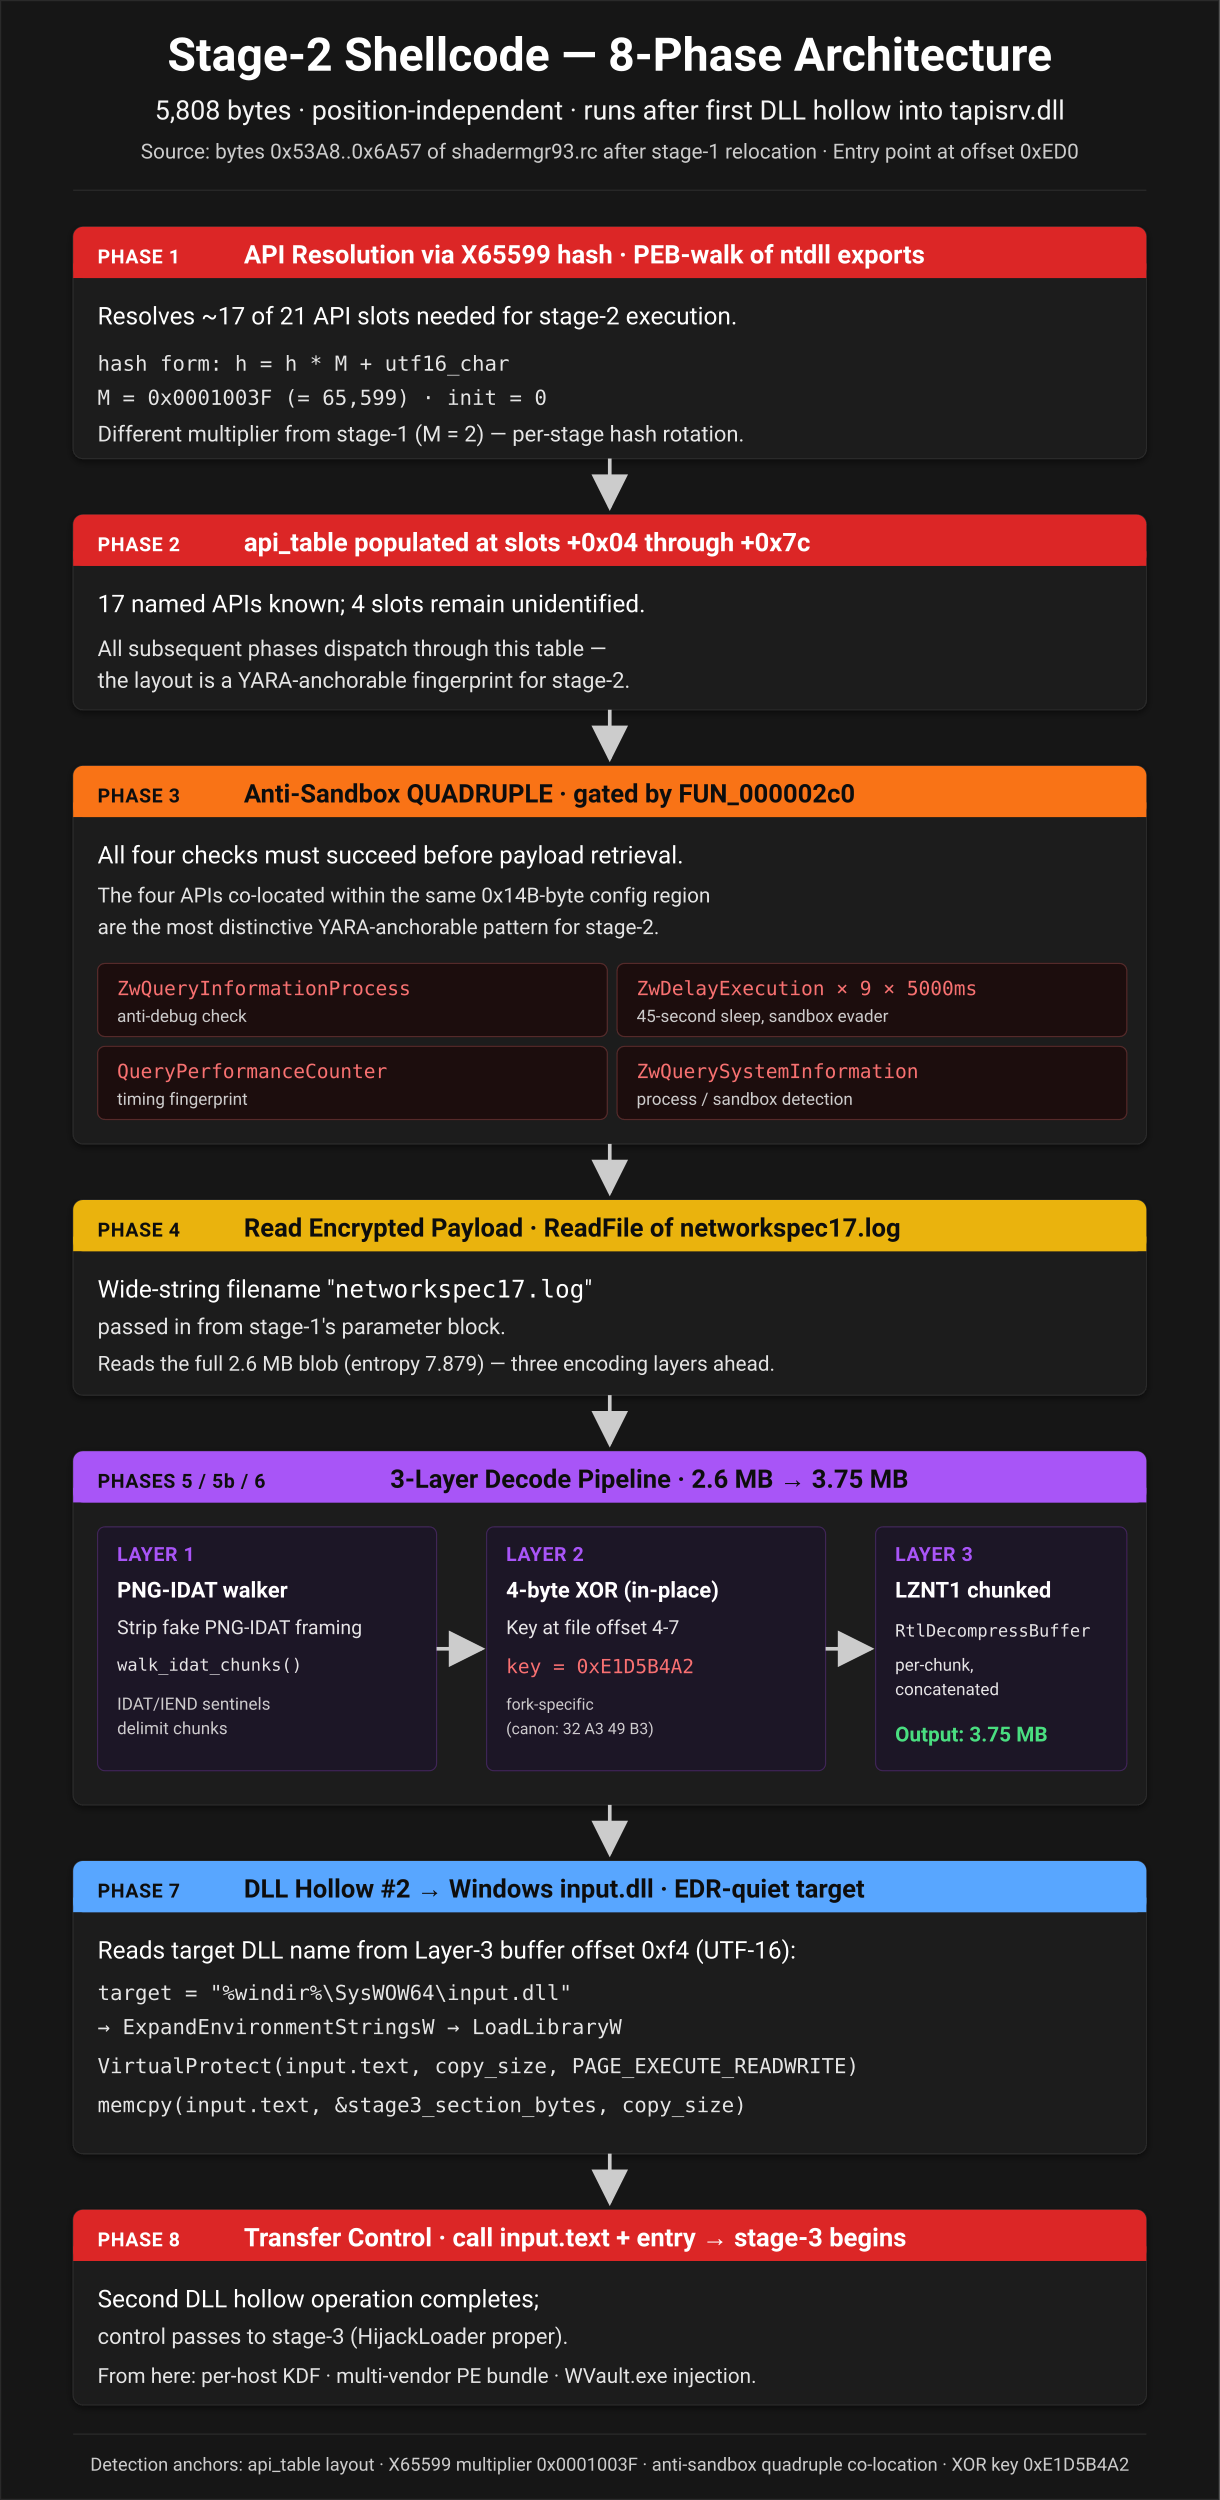
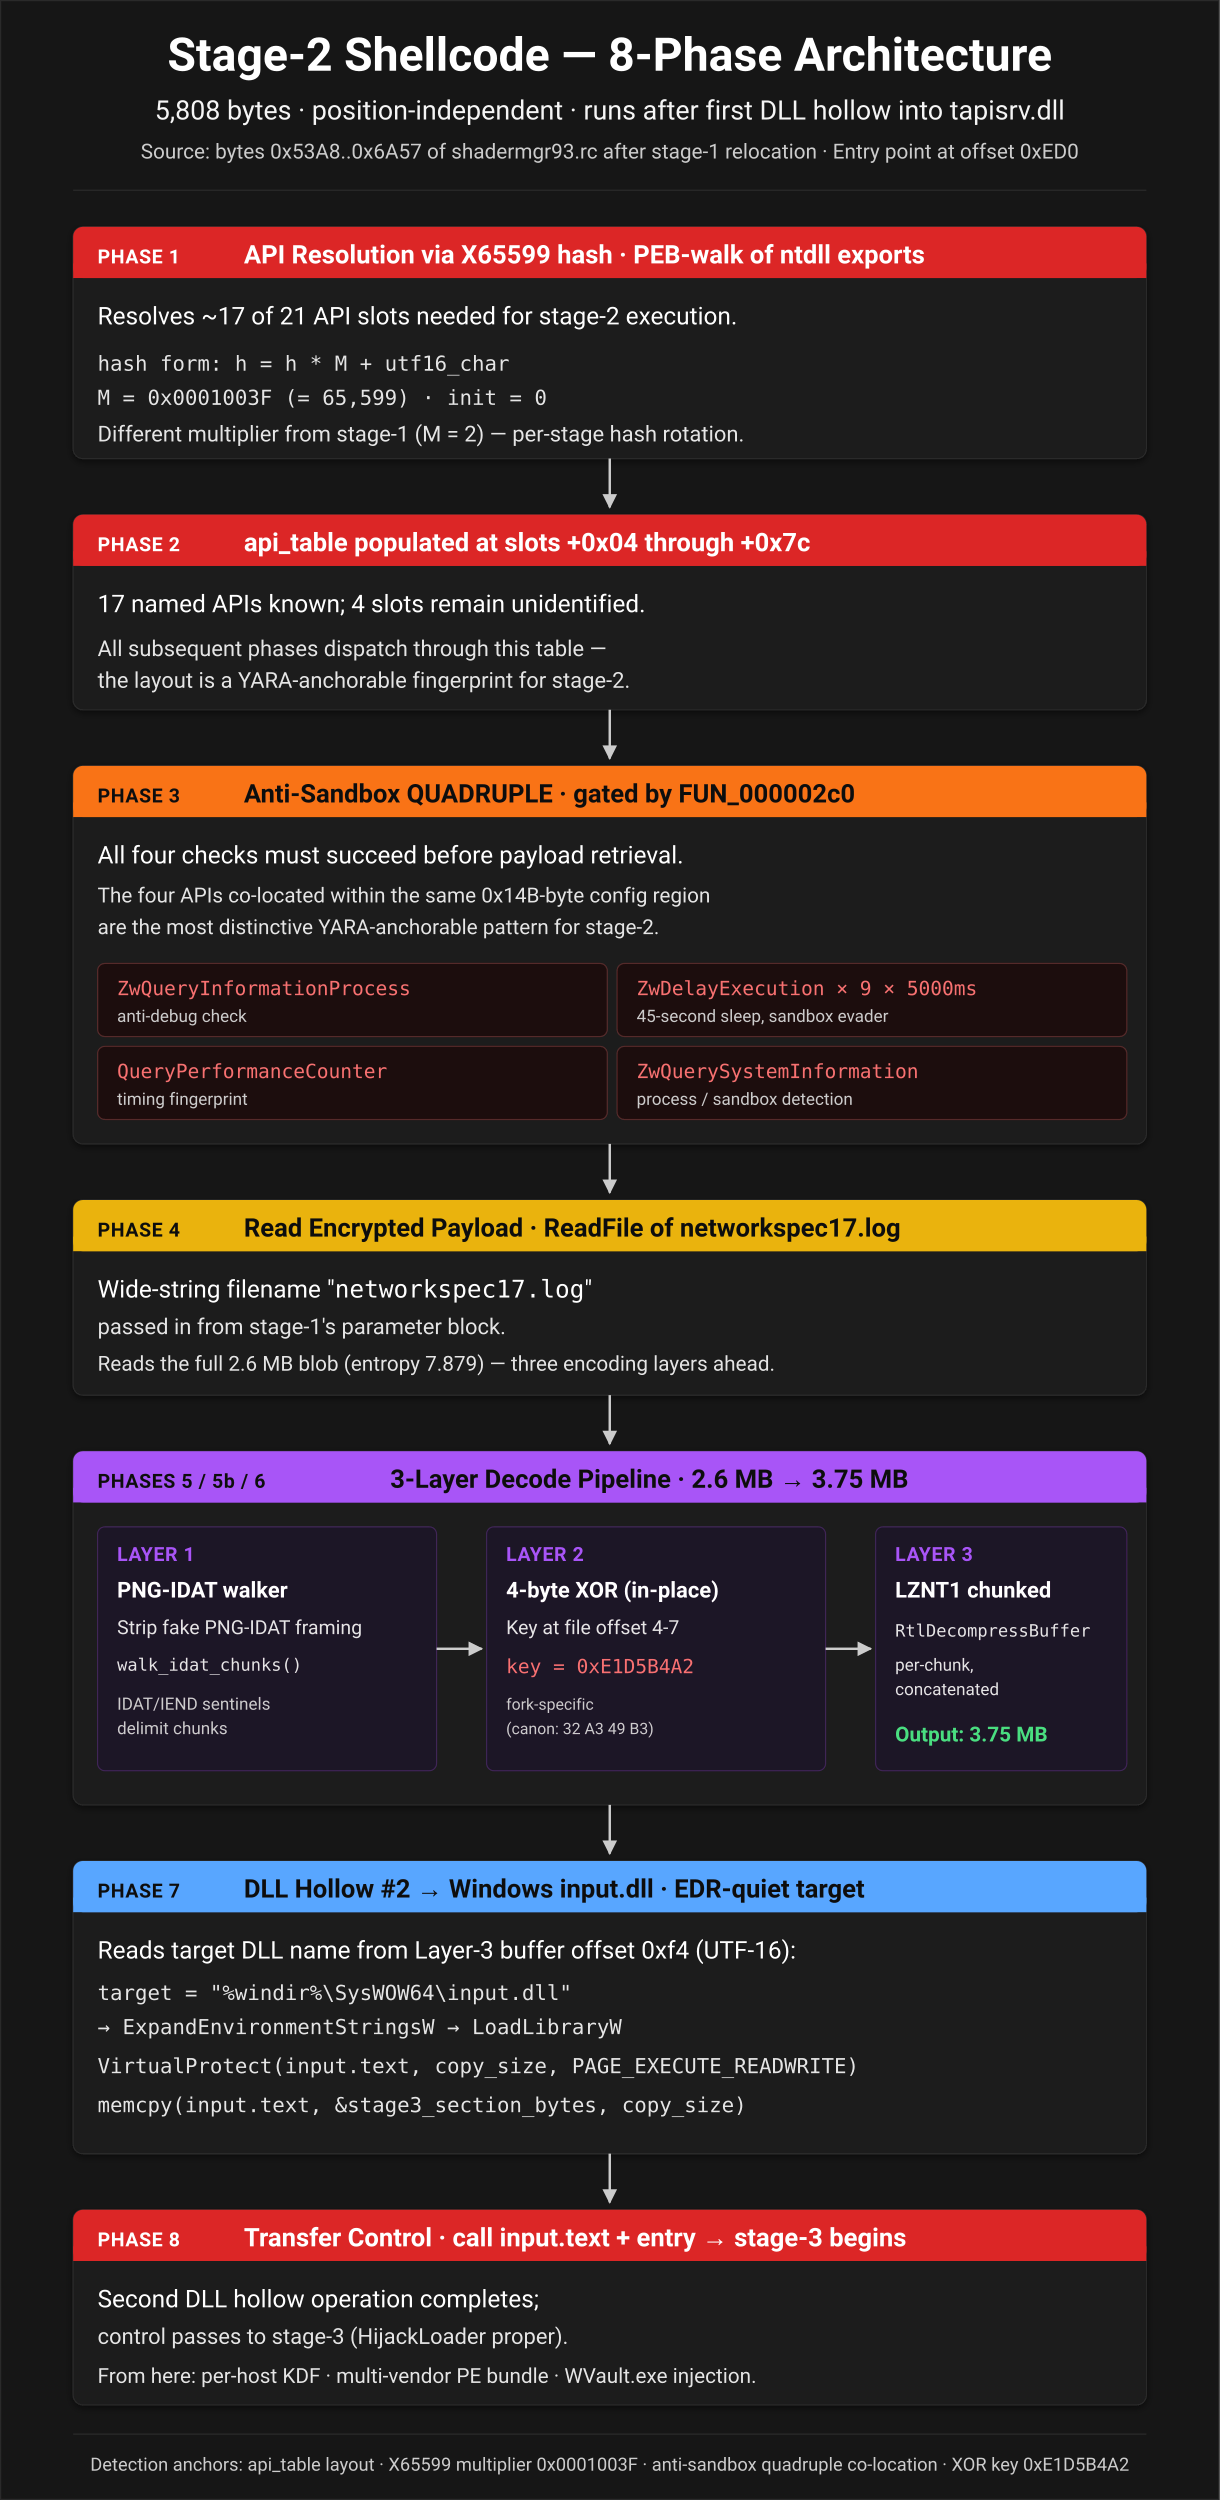
<svg xmlns="http://www.w3.org/2000/svg" viewBox="0 0 1000 2050" font-family="-apple-system, BlinkMacSystemFont, 'Segoe UI', Roboto, 'Helvetica Neue', Arial, sans-serif">
  <defs>
-     <marker id="arrow2" viewBox="0 0 10 10" refX="9" refY="5" markerWidth="10" markerHeight="10" orient="auto">
+     <marker id="arrow2" viewBox="0 0 10 10" refX="9" refY="5" markerWidth="6" markerHeight="6" orient="auto">
      <path d="M 0 0 L 10 5 L 0 10 z" fill="#cccccc" />
    </marker>
    <filter id="cardShadow2" x="-2%" y="-2%" width="104%" height="108%">
      <feDropShadow dx="0" dy="2" stdDeviation="3" flood-color="#000" flood-opacity="0.55" />
    </filter>
  </defs>
  <rect width="1000" height="2050" fill="#161616" />
  <rect x="0.5" y="0.5" width="999" height="2049" fill="none" stroke="#2a2a2a" stroke-width="1" />
  <text x="500" y="58" text-anchor="middle" font-size="38" font-weight="700" fill="#ffffff">Stage-2 Shellcode — 8-Phase Architecture</text>
  <text x="500" y="98" text-anchor="middle" font-size="22" fill="#f5f5f5">5,808 bytes  ·  position-independent  ·  runs after first DLL hollow into tapisrv.dll</text>
  <text x="500" y="130" text-anchor="middle" font-size="17" fill="#cccccc">Source: bytes 0x53A8..0x6A57 of shadermgr93.rc after stage-1 relocation  ·  Entry point at offset 0xED0</text>
  <line x1="60" y1="156" x2="940" y2="156" stroke="#2a2a2a" stroke-width="1" />
  <g filter="url(#cardShadow2)">
    <rect x="60" y="186" width="880" height="190" rx="8" fill="#1a1a1a" stroke="#2a2a2a" stroke-width="1" />
    <rect x="60" y="186" width="880" height="42" rx="8" fill="#dc2626" />
    <rect x="60" y="216" width="880" height="12" fill="#dc2626" />
    <text x="80" y="216" font-size="16" font-weight="700" fill="#ffffff" letter-spacing="0.5">PHASE 1</text>
    <text x="200" y="216" font-size="21" font-weight="600" fill="#ffffff">API Resolution via X65599 hash · PEB-walk of ntdll exports</text>
    <text x="80" y="266" font-size="20" fill="#ffffff">Resolves ~17 of 21 API slots needed for stage-2 execution.</text>
    <text x="80" y="304" font-size="17" fill="#e5e5e5" font-family="ui-monospace, 'Cascadia Mono', Menlo, monospace">hash form:  h = h * M + utf16_char</text>
    <text x="80" y="332" font-size="17" fill="#e5e5e5" font-family="ui-monospace, 'Cascadia Mono', Menlo, monospace">M = 0x0001003F (= 65,599)  ·  init = 0</text>
    <text x="80" y="362" font-size="18" fill="#e5e5e5">Different multiplier from stage-1 (M = 2) — per-stage hash rotation.</text>
  </g>
-   <line x1="500" y1="376" x2="500" y2="416" stroke="#cccccc" stroke-width="3" marker-end="url(#arrow2)" />
+   <line x1="500" y1="376" x2="500" y2="416" stroke="#cccccc" stroke-width="2" marker-end="url(#arrow2)" />
  <g filter="url(#cardShadow2)">
    <rect x="60" y="422" width="880" height="160" rx="8" fill="#1a1a1a" stroke="#2a2a2a" stroke-width="1" />
    <rect x="60" y="422" width="880" height="42" rx="8" fill="#dc2626" />
    <rect x="60" y="452" width="880" height="12" fill="#dc2626" />
    <text x="80" y="452" font-size="16" font-weight="700" fill="#ffffff" letter-spacing="0.5">PHASE 2</text>
    <text x="200" y="452" font-size="21" font-weight="600" fill="#ffffff">api_table populated at slots +0x04 through +0x7c</text>
    <text x="80" y="502" font-size="20" fill="#ffffff">17 named APIs known; 4 slots remain unidentified.</text>
    <text x="80" y="538" font-size="18" fill="#e5e5e5">All subsequent phases dispatch through this table —</text>
    <text x="80" y="564" font-size="18" fill="#e5e5e5">the layout is a YARA-anchorable fingerprint for stage-2.</text>
  </g>
-   <line x1="500" y1="582" x2="500" y2="622" stroke="#cccccc" stroke-width="3" marker-end="url(#arrow2)" />
+   <line x1="500" y1="582" x2="500" y2="622" stroke="#cccccc" stroke-width="2" marker-end="url(#arrow2)" />
  <g filter="url(#cardShadow2)">
    <rect x="60" y="628" width="880" height="310" rx="8" fill="#1a1a1a" stroke="#2a2a2a" stroke-width="1" />
    <rect x="60" y="628" width="880" height="42" rx="8" fill="#f97316" />
    <rect x="60" y="658" width="880" height="12" fill="#f97316" />
    <text x="80" y="658" font-size="16" font-weight="700" fill="#111111" letter-spacing="0.5">PHASE 3</text>
    <text x="200" y="658" font-size="21" font-weight="600" fill="#111111">Anti-Sandbox QUADRUPLE  ·  gated by FUN_000002c0</text>
    <text x="80" y="708" font-size="20" fill="#ffffff">All four checks must succeed before payload retrieval.</text>
    <text x="80" y="740" font-size="17" fill="#e5e5e5">The four APIs co-located within the same 0x14B-byte config region</text>
    <text x="80" y="766" font-size="17" fill="#e5e5e5">are the most distinctive YARA-anchorable pattern for stage-2.</text>
    <rect x="80" y="790" width="418" height="60" rx="6" fill="#1f0e0e" stroke="#f8717140" />
    <text x="96" y="816" font-size="16" fill="#f87171" font-family="ui-monospace, 'Cascadia Mono', Menlo, monospace">ZwQueryInformationProcess</text>
    <text x="96" y="838" font-size="14" fill="#cccccc">anti-debug check</text>
    <rect x="506" y="790" width="418" height="60" rx="6" fill="#1f0e0e" stroke="#f8717140" />
    <text x="522" y="816" font-size="16" fill="#f87171" font-family="ui-monospace, 'Cascadia Mono', Menlo, monospace">ZwDelayExecution × 9 × 5000ms</text>
    <text x="522" y="838" font-size="14" fill="#cccccc">45-second sleep, sandbox evader</text>
    <rect x="80" y="858" width="418" height="60" rx="6" fill="#1f0e0e" stroke="#f8717140" />
    <text x="96" y="884" font-size="16" fill="#f87171" font-family="ui-monospace, 'Cascadia Mono', Menlo, monospace">QueryPerformanceCounter</text>
    <text x="96" y="906" font-size="14" fill="#cccccc">timing fingerprint</text>
    <rect x="506" y="858" width="418" height="60" rx="6" fill="#1f0e0e" stroke="#f8717140" />
    <text x="522" y="884" font-size="16" fill="#f87171" font-family="ui-monospace, 'Cascadia Mono', Menlo, monospace">ZwQuerySystemInformation</text>
    <text x="522" y="906" font-size="14" fill="#cccccc">process / sandbox detection</text>
  </g>
-   <line x1="500" y1="938" x2="500" y2="978" stroke="#cccccc" stroke-width="3" marker-end="url(#arrow2)" />
+   <line x1="500" y1="938" x2="500" y2="978" stroke="#cccccc" stroke-width="2" marker-end="url(#arrow2)" />
  <g filter="url(#cardShadow2)">
    <rect x="60" y="984" width="880" height="160" rx="8" fill="#1a1a1a" stroke="#2a2a2a" stroke-width="1" />
    <rect x="60" y="984" width="880" height="42" rx="8" fill="#eab308" />
    <rect x="60" y="1014" width="880" height="12" fill="#eab308" />
    <text x="80" y="1014" font-size="16" font-weight="700" fill="#111111" letter-spacing="0.5">PHASE 4</text>
    <text x="200" y="1014" font-size="21" font-weight="600" fill="#111111">Read Encrypted Payload  ·  ReadFile of networkspec17.log</text>
    <text x="80" y="1064" font-size="20" fill="#ffffff">Wide-string filename "<tspan font-family="ui-monospace, 'Cascadia Mono', Menlo, monospace">networkspec17.log</tspan>"</text>
    <text x="80" y="1094" font-size="18" fill="#e5e5e5">passed in from stage-1's parameter block.</text>
    <text x="80" y="1124" font-size="17" fill="#e5e5e5">Reads the full 2.6 MB blob (entropy 7.879) — three encoding layers ahead.</text>
  </g>
-   <line x1="500" y1="1144" x2="500" y2="1184" stroke="#cccccc" stroke-width="3" marker-end="url(#arrow2)" />
+   <line x1="500" y1="1144" x2="500" y2="1184" stroke="#cccccc" stroke-width="2" marker-end="url(#arrow2)" />
  <g filter="url(#cardShadow2)">
    <rect x="60" y="1190" width="880" height="290" rx="8" fill="#1a1a1a" stroke="#2a2a2a" stroke-width="1" />
    <rect x="60" y="1190" width="880" height="42" rx="8" fill="#a855f7" />
    <rect x="60" y="1220" width="880" height="12" fill="#a855f7" />
    <text x="80" y="1220" font-size="16" font-weight="700" fill="#111111" letter-spacing="0.5">PHASES 5  /  5b  /  6</text>
    <text x="320" y="1220" font-size="21" font-weight="600" fill="#111111">3-Layer Decode Pipeline  ·  2.6 MB → 3.75 MB</text>
    <rect x="80" y="1252" width="278" height="200" rx="6" fill="#1d1226" stroke="#a855f740" />
    <text x="96" y="1280" font-size="16" font-weight="700" fill="#a855f7" letter-spacing="0.5">LAYER 1</text>
    <text x="96" y="1310" font-size="18" font-weight="600" fill="#ffffff">PNG-IDAT walker</text>
    <text x="96" y="1340" font-size="16" fill="#e5e5e5">Strip fake PNG-IDAT framing</text>
    <text x="96" y="1370" font-size="14" fill="#e5e5e5" font-family="ui-monospace, 'Cascadia Mono', Menlo, monospace">walk_idat_chunks()</text>
    <text x="96" y="1402" font-size="14" fill="#cccccc">IDAT/IEND sentinels</text>
    <text x="96" y="1422" font-size="14" fill="#cccccc">delimit chunks</text>
-     <line x1="358" y1="1352" x2="395" y2="1352" stroke="#cccccc" stroke-width="3" marker-end="url(#arrow2)" />
+     <line x1="358" y1="1352" x2="395" y2="1352" stroke="#cccccc" stroke-width="2" marker-end="url(#arrow2)" />
    <rect x="399" y="1252" width="278" height="200" rx="6" fill="#1d1226" stroke="#a855f740" />
    <text x="415" y="1280" font-size="16" font-weight="700" fill="#a855f7" letter-spacing="0.5">LAYER 2</text>
    <text x="415" y="1310" font-size="18" font-weight="600" fill="#ffffff">4-byte XOR (in-place)</text>
    <text x="415" y="1340" font-size="16" fill="#e5e5e5">Key at file offset 4-7</text>
    <text x="415" y="1372" font-size="16" fill="#f87171" font-family="ui-monospace, 'Cascadia Mono', Menlo, monospace">key = 0xE1D5B4A2</text>
    <text x="415" y="1402" font-size="13" fill="#cccccc">fork-specific</text>
    <text x="415" y="1422" font-size="13" fill="#cccccc">(canon: 32 A3 49 B3)</text>
-     <line x1="677" y1="1352" x2="714" y2="1352" stroke="#cccccc" stroke-width="3" marker-end="url(#arrow2)" />
+     <line x1="677" y1="1352" x2="714" y2="1352" stroke="#cccccc" stroke-width="2" marker-end="url(#arrow2)" />
    <rect x="718" y="1252" width="206" height="200" rx="6" fill="#1d1226" stroke="#a855f740" />
    <text x="734" y="1280" font-size="16" font-weight="700" fill="#a855f7" letter-spacing="0.5">LAYER 3</text>
    <text x="734" y="1310" font-size="18" font-weight="600" fill="#ffffff">LZNT1 chunked</text>
    <text x="734" y="1342" font-size="14" fill="#e5e5e5" font-family="ui-monospace, 'Cascadia Mono', Menlo, monospace">RtlDecompressBuffer</text>
    <text x="734" y="1370" font-size="14" fill="#e5e5e5">per-chunk,</text>
    <text x="734" y="1390" font-size="14" fill="#e5e5e5">concatenated</text>
    <text x="734" y="1428" font-size="17" fill="#4ade80" font-weight="700">Output: 3.75 MB</text>
  </g>
-   <line x1="500" y1="1480" x2="500" y2="1520" stroke="#cccccc" stroke-width="3" marker-end="url(#arrow2)" />
+   <line x1="500" y1="1480" x2="500" y2="1520" stroke="#cccccc" stroke-width="2" marker-end="url(#arrow2)" />
  <g filter="url(#cardShadow2)">
    <rect x="60" y="1526" width="880" height="240" rx="8" fill="#1a1a1a" stroke="#2a2a2a" stroke-width="1" />
    <rect x="60" y="1526" width="880" height="42" rx="8" fill="#58a6ff" />
    <rect x="60" y="1556" width="880" height="12" fill="#58a6ff" />
    <text x="80" y="1556" font-size="16" font-weight="700" fill="#111111" letter-spacing="0.5">PHASE 7</text>
    <text x="200" y="1556" font-size="21" font-weight="600" fill="#111111">DLL Hollow #2  →  Windows input.dll  ·  EDR-quiet target</text>
    <text x="80" y="1606" font-size="20" fill="#ffffff">Reads target DLL name from Layer-3 buffer offset 0xf4 (UTF-16):</text>
    <text x="80" y="1640" font-size="17" fill="#e5e5e5" font-family="ui-monospace, 'Cascadia Mono', Menlo, monospace">target = "%windir%\SysWOW64\input.dll"</text>
    <text x="80" y="1668" font-size="17" fill="#e5e5e5" font-family="ui-monospace, 'Cascadia Mono', Menlo, monospace">→ ExpandEnvironmentStringsW → LoadLibraryW</text>
    <text x="80" y="1700" font-size="17" fill="#e5e5e5" font-family="ui-monospace, 'Cascadia Mono', Menlo, monospace">VirtualProtect(input.text, copy_size, PAGE_EXECUTE_READWRITE)</text>
    <text x="80" y="1732" font-size="17" fill="#e5e5e5" font-family="ui-monospace, 'Cascadia Mono', Menlo, monospace">memcpy(input.text, &amp;stage3_section_bytes, copy_size)</text>
  </g>
-   <line x1="500" y1="1766" x2="500" y2="1806" stroke="#cccccc" stroke-width="3" marker-end="url(#arrow2)" />
+   <line x1="500" y1="1766" x2="500" y2="1806" stroke="#cccccc" stroke-width="2" marker-end="url(#arrow2)" />
  <g filter="url(#cardShadow2)">
    <rect x="60" y="1812" width="880" height="160" rx="8" fill="#1a1a1a" stroke="#2a2a2a" stroke-width="1" />
    <rect x="60" y="1812" width="880" height="42" rx="8" fill="#dc2626" />
    <rect x="60" y="1842" width="880" height="12" fill="#dc2626" />
    <text x="80" y="1842" font-size="16" font-weight="700" fill="#ffffff" letter-spacing="0.5">PHASE 8</text>
    <text x="200" y="1842" font-size="21" font-weight="600" fill="#ffffff">Transfer Control  ·  call input.text + entry  →  stage-3 begins</text>
    <text x="80" y="1892" font-size="20" fill="#ffffff">Second DLL hollow operation completes;</text>
    <text x="80" y="1922" font-size="18" fill="#e5e5e5">control passes to stage-3 (HijackLoader proper).</text>
    <text x="80" y="1954" font-size="17" fill="#e5e5e5">From here: per-host KDF · multi-vendor PE bundle · WVault.exe injection.</text>
  </g>
  <line x1="60" y1="1996" x2="940" y2="1996" stroke="#2a2a2a" stroke-width="1" />
  <text x="500" y="2026" text-anchor="middle" font-size="15" fill="#cccccc">Detection anchors: api_table layout · X65599 multiplier 0x0001003F · anti-sandbox quadruple co-location · XOR key 0xE1D5B4A2</text>
</svg>
